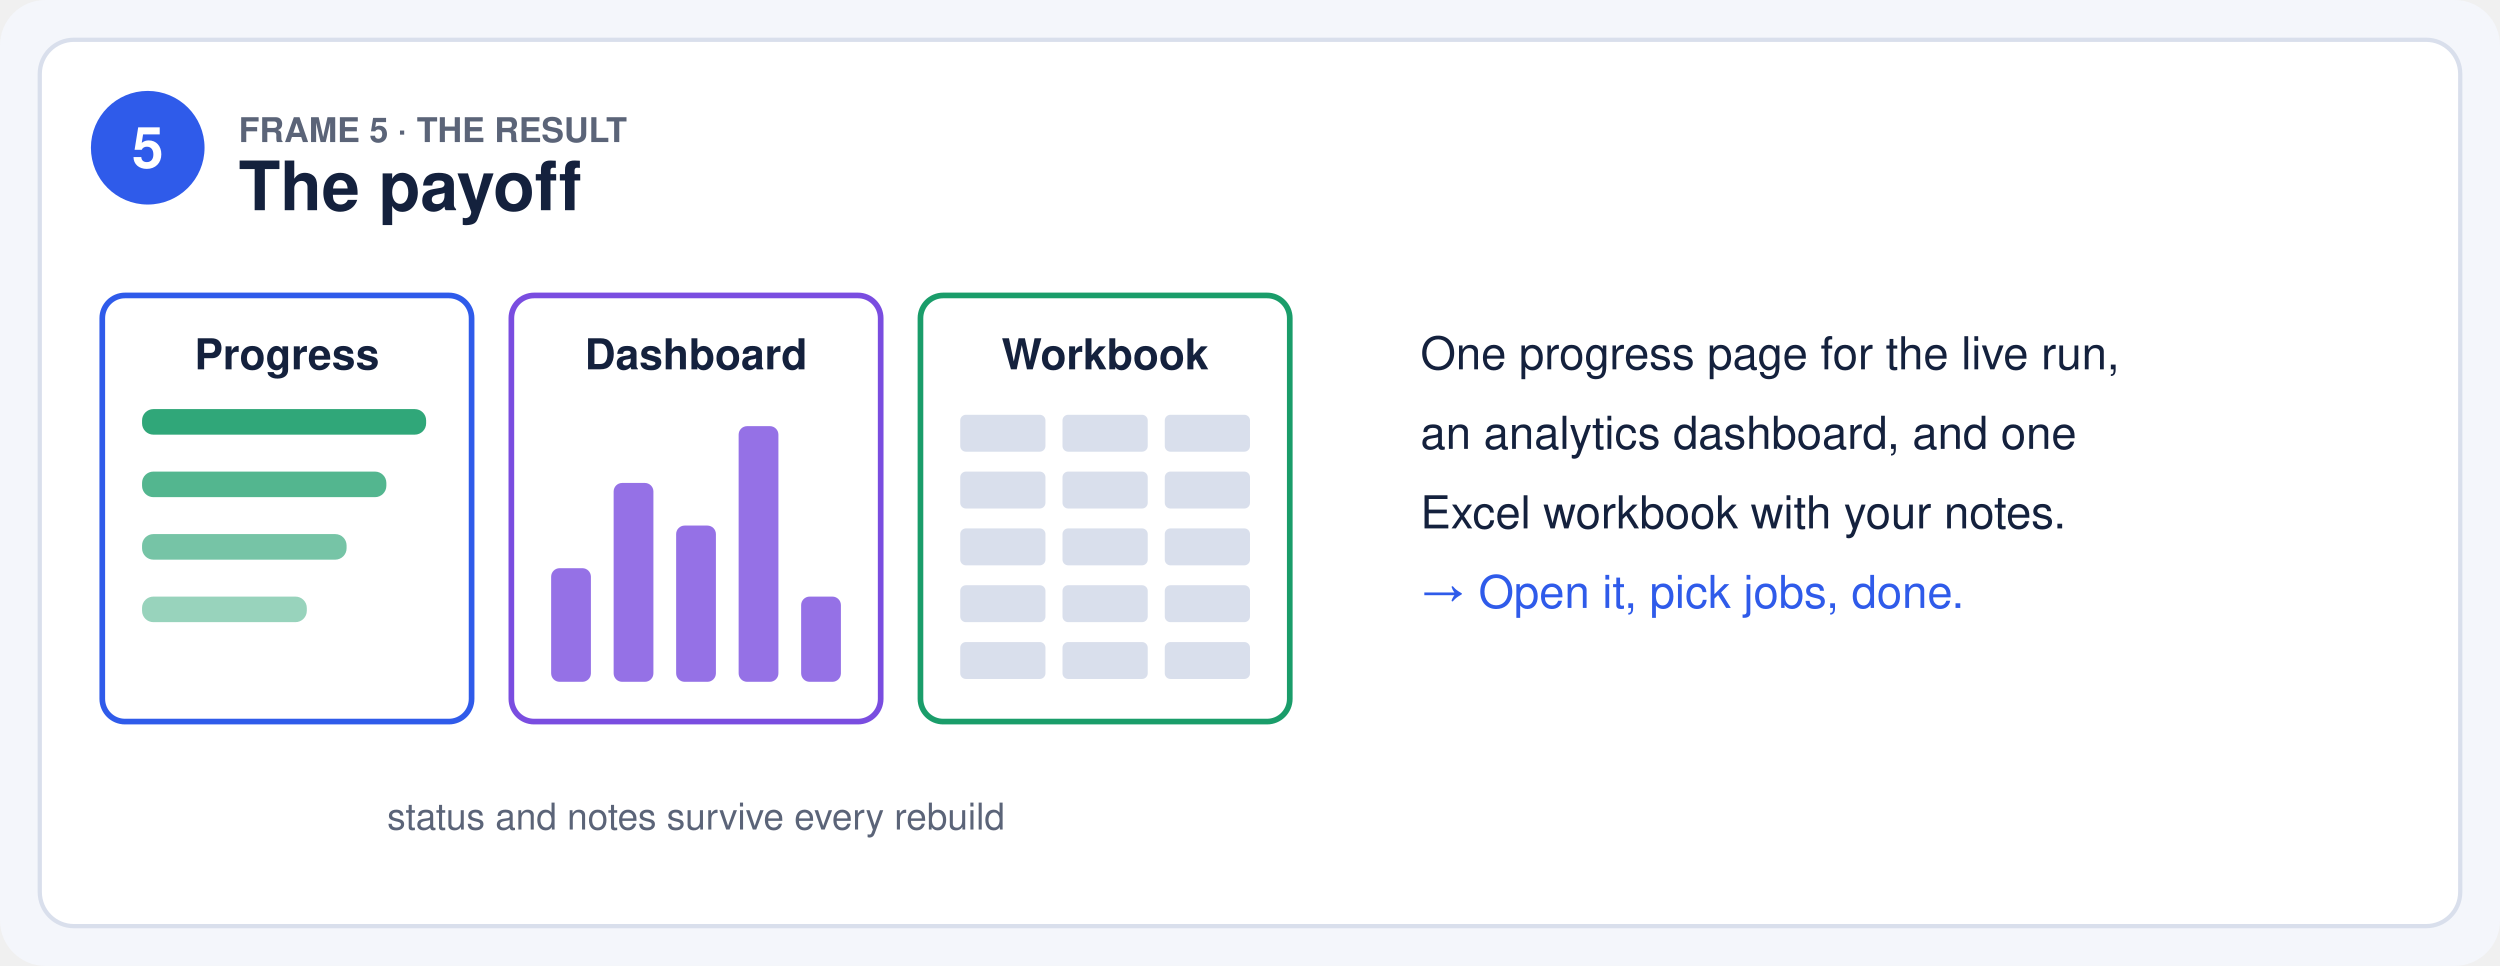
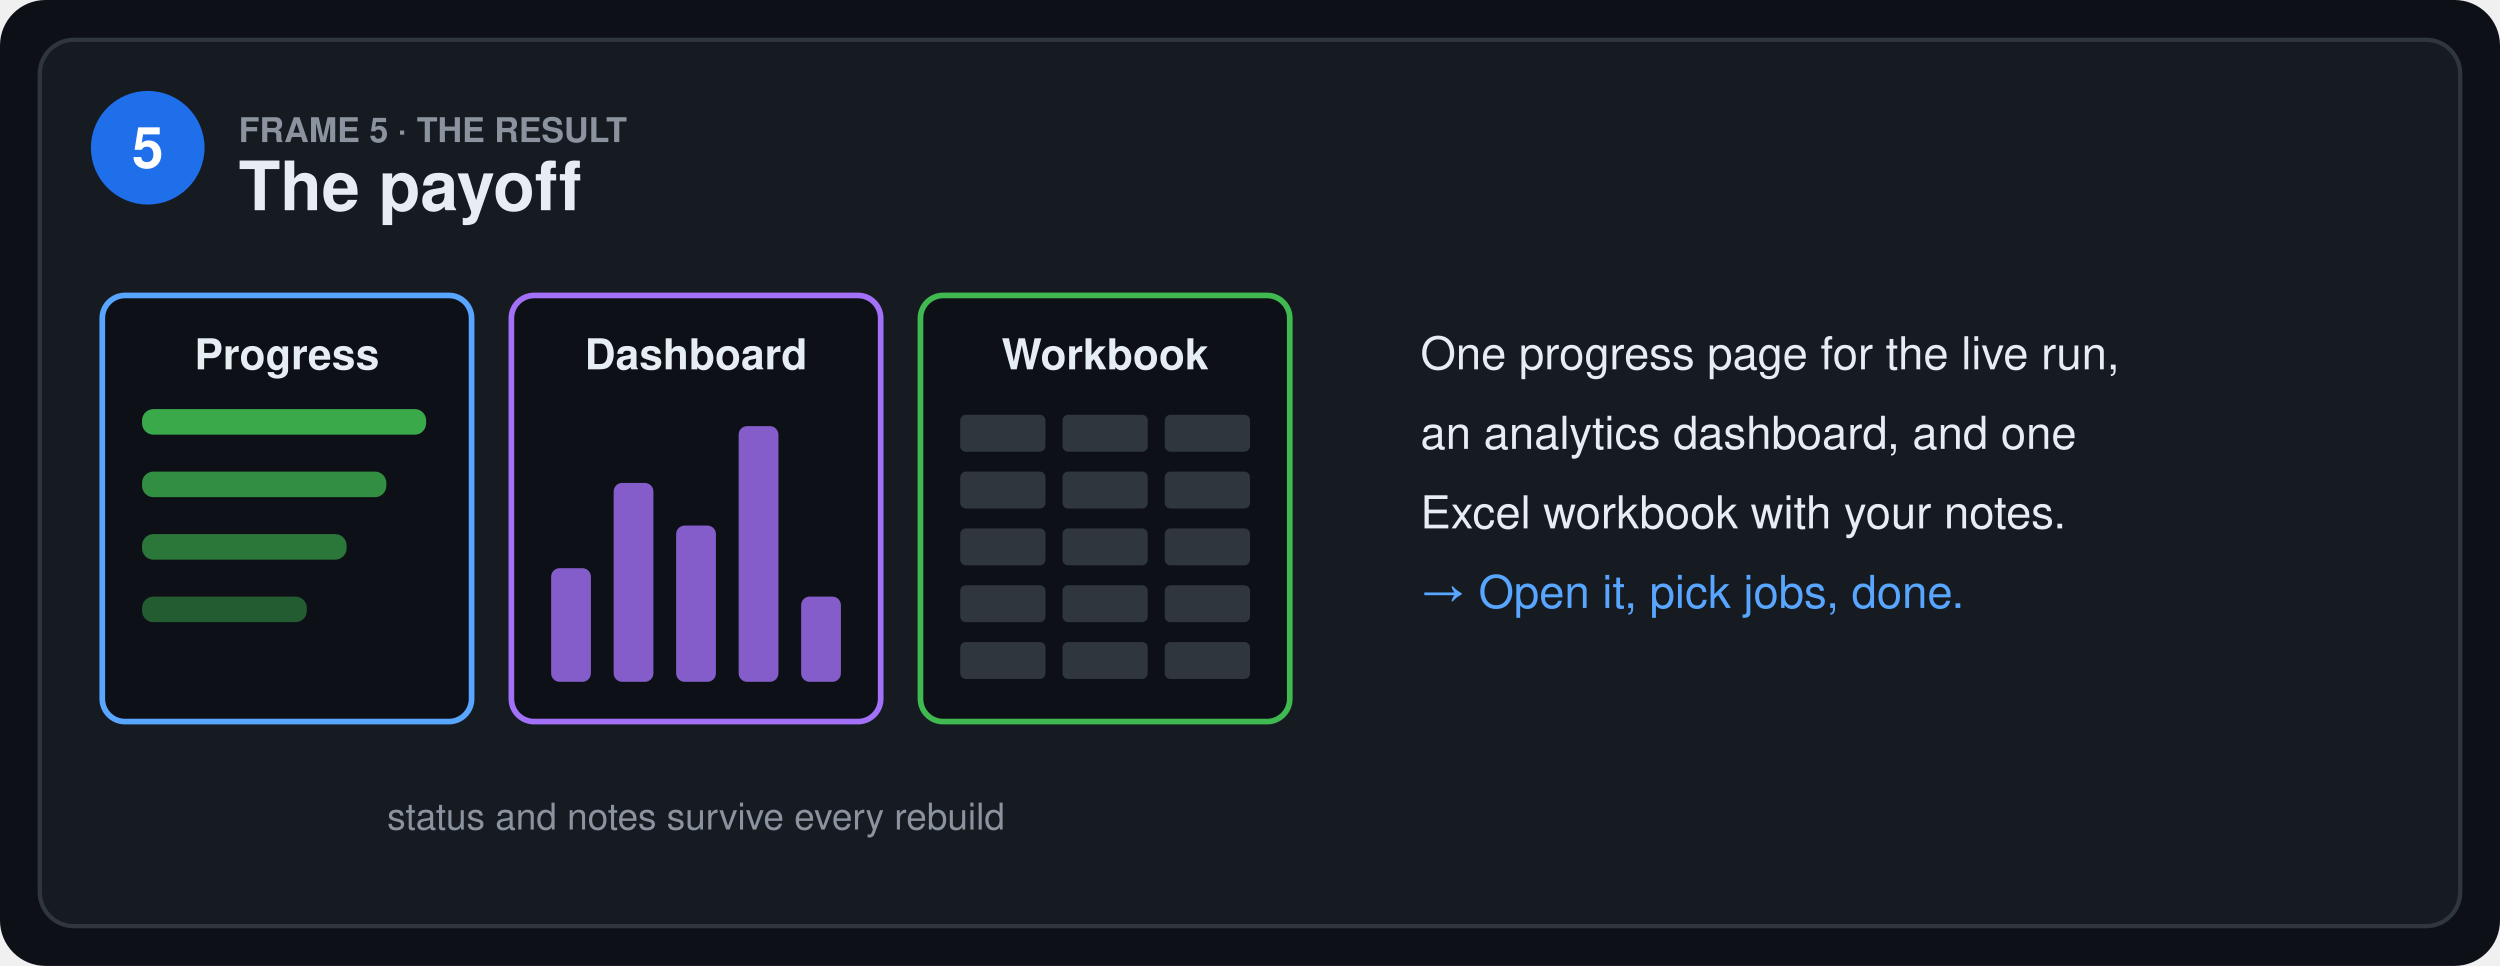
<svg xmlns="http://www.w3.org/2000/svg" viewBox="0 0 880 340" width="880" height="340" role="img" aria-label="Frame 5: The payoff">
-   <rect width="880" height="340" rx="16" fill="#f4f6fb" />
-   <rect x="14" y="14" width="852" height="312" rx="12" fill="#ffffff" stroke="#d9dfec" stroke-width="1.5" />
-   <circle cx="52" cy="52" r="20" fill="#2f5bea" />
+   <rect width="880" height="340" rx="16" fill="#0d1117" />
+   <rect x="14" y="14" width="852" height="312" rx="12" fill="#161b22" stroke="#30363d" stroke-width="1.5" />
+   <circle cx="52" cy="52" r="20" fill="#1f6feb" />
  <text x="52" y="59" font-size="20" fill="#fff" font-weight="700" text-anchor="middle" font-family="Segoe UI, Helvetica, Arial, sans-serif">5</text>
-   <text x="84" y="50" font-size="12" fill="#5b6478" font-weight="700" text-anchor="start" font-family="Segoe UI, Helvetica, Arial, sans-serif">FRAME 5  ·  THE RESULT</text>
-   <text x="84" y="74" font-size="24" fill="#14213d" font-weight="700" text-anchor="start" font-family="Segoe UI, Helvetica, Arial, sans-serif">The payoff</text>
-   <text x="500" y="130" font-size="16" fill="#14213d" font-weight="400" text-anchor="start" font-family="Segoe UI, Helvetica, Arial, sans-serif">One progress page for the live run,</text>
-   <text x="500" y="158" font-size="16" fill="#14213d" font-weight="400" text-anchor="start" font-family="Segoe UI, Helvetica, Arial, sans-serif">an analytics dashboard, and one</text>
-   <text x="500" y="186" font-size="16" fill="#14213d" font-weight="400" text-anchor="start" font-family="Segoe UI, Helvetica, Arial, sans-serif">Excel workbook with your notes.</text>
-   <text x="500" y="214" font-size="16" fill="#2f5bea" font-weight="400" text-anchor="start" font-family="Segoe UI, Helvetica, Arial, sans-serif">→ Open it, pick jobs, done.</text>
-   <rect x="36" y="104" width="130" height="150" rx="8" fill="#fff" stroke="#2f5bea" stroke-width="2" />
-   <text x="101" y="130" font-size="15" fill="#14213d" font-weight="700" text-anchor="middle" font-family="Segoe UI, Helvetica, Arial, sans-serif">Progress</text>
-   <rect x="50" y="144" width="100" height="9" rx="4" fill="#1a9d6a" opacity="0.9" />
-   <rect x="50" y="166" width="86" height="9" rx="4" fill="#1a9d6a" opacity="0.75" />
-   <rect x="50" y="188" width="72" height="9" rx="4" fill="#1a9d6a" opacity="0.6" />
-   <rect x="50" y="210" width="58" height="9" rx="4" fill="#1a9d6a" opacity="0.45" />
-   <rect x="180" y="104" width="130" height="150" rx="8" fill="#fff" stroke="#7a4de0" stroke-width="2" />
-   <text x="245" y="130" font-size="15" fill="#14213d" font-weight="700" text-anchor="middle" font-family="Segoe UI, Helvetica, Arial, sans-serif">Dashboard</text>
-   <rect x="194" y="200" width="14" height="40" rx="3" fill="#7a4de0" opacity="0.8" />
-   <rect x="216" y="170" width="14" height="70" rx="3" fill="#7a4de0" opacity="0.8" />
-   <rect x="238" y="185" width="14" height="55" rx="3" fill="#7a4de0" opacity="0.8" />
-   <rect x="260" y="150" width="14" height="90" rx="3" fill="#7a4de0" opacity="0.8" />
-   <rect x="282" y="210" width="14" height="30" rx="3" fill="#7a4de0" opacity="0.8" />
-   <rect x="324" y="104" width="130" height="150" rx="8" fill="#fff" stroke="#1a9d6a" stroke-width="2" />
-   <text x="389" y="130" font-size="15" fill="#14213d" font-weight="700" text-anchor="middle" font-family="Segoe UI, Helvetica, Arial, sans-serif">Workbook</text>
-   <rect x="338" y="146" width="30" height="13" rx="2" fill="#d9dfec" />
-   <rect x="374" y="146" width="30" height="13" rx="2" fill="#d9dfec" />
-   <rect x="410" y="146" width="30" height="13" rx="2" fill="#d9dfec" />
-   <rect x="338" y="166" width="30" height="13" rx="2" fill="#d9dfec" />
-   <rect x="374" y="166" width="30" height="13" rx="2" fill="#d9dfec" />
-   <rect x="410" y="166" width="30" height="13" rx="2" fill="#d9dfec" />
-   <rect x="338" y="186" width="30" height="13" rx="2" fill="#d9dfec" />
-   <rect x="374" y="186" width="30" height="13" rx="2" fill="#d9dfec" />
-   <rect x="410" y="186" width="30" height="13" rx="2" fill="#d9dfec" />
-   <rect x="338" y="206" width="30" height="13" rx="2" fill="#d9dfec" />
-   <rect x="374" y="206" width="30" height="13" rx="2" fill="#d9dfec" />
-   <rect x="410" y="206" width="30" height="13" rx="2" fill="#d9dfec" />
-   <rect x="338" y="226" width="30" height="13" rx="2" fill="#d9dfec" />
-   <rect x="374" y="226" width="30" height="13" rx="2" fill="#d9dfec" />
-   <rect x="410" y="226" width="30" height="13" rx="2" fill="#d9dfec" />
-   <text x="245" y="292" font-size="13" fill="#5b6478" font-weight="400" text-anchor="middle" font-family="Segoe UI, Helvetica, Arial, sans-serif">status and notes survive every rebuild</text>
+   <text x="84" y="50" font-size="12" fill="#8b949e" font-weight="700" text-anchor="start" font-family="Segoe UI, Helvetica, Arial, sans-serif">FRAME 5  ·  THE RESULT</text>
+   <text x="84" y="74" font-size="24" fill="#e6edf3" font-weight="700" text-anchor="start" font-family="Segoe UI, Helvetica, Arial, sans-serif">The payoff</text>
+   <text x="500" y="130" font-size="16" fill="#e6edf3" font-weight="400" text-anchor="start" font-family="Segoe UI, Helvetica, Arial, sans-serif">One progress page for the live run,</text>
+   <text x="500" y="158" font-size="16" fill="#e6edf3" font-weight="400" text-anchor="start" font-family="Segoe UI, Helvetica, Arial, sans-serif">an analytics dashboard, and one</text>
+   <text x="500" y="186" font-size="16" fill="#e6edf3" font-weight="400" text-anchor="start" font-family="Segoe UI, Helvetica, Arial, sans-serif">Excel workbook with your notes.</text>
+   <text x="500" y="214" font-size="16" fill="#58a6ff" font-weight="400" text-anchor="start" font-family="Segoe UI, Helvetica, Arial, sans-serif">→ Open it, pick jobs, done.</text>
+   <rect x="36" y="104" width="130" height="150" rx="8" fill="#0d1117" stroke="#58a6ff" stroke-width="2" />
+   <text x="101" y="130" font-size="15" fill="#e6edf3" font-weight="700" text-anchor="middle" font-family="Segoe UI, Helvetica, Arial, sans-serif">Progress</text>
+   <rect x="50" y="144" width="100" height="9" rx="4" fill="#3fb950" opacity="0.9" />
+   <rect x="50" y="166" width="86" height="9" rx="4" fill="#3fb950" opacity="0.75" />
+   <rect x="50" y="188" width="72" height="9" rx="4" fill="#3fb950" opacity="0.6" />
+   <rect x="50" y="210" width="58" height="9" rx="4" fill="#3fb950" opacity="0.45" />
+   <rect x="180" y="104" width="130" height="150" rx="8" fill="#0d1117" stroke="#a371f7" stroke-width="2" />
+   <text x="245" y="130" font-size="15" fill="#e6edf3" font-weight="700" text-anchor="middle" font-family="Segoe UI, Helvetica, Arial, sans-serif">Dashboard</text>
+   <rect x="194" y="200" width="14" height="40" rx="3" fill="#a371f7" opacity="0.8" />
+   <rect x="216" y="170" width="14" height="70" rx="3" fill="#a371f7" opacity="0.8" />
+   <rect x="238" y="185" width="14" height="55" rx="3" fill="#a371f7" opacity="0.8" />
+   <rect x="260" y="150" width="14" height="90" rx="3" fill="#a371f7" opacity="0.8" />
+   <rect x="282" y="210" width="14" height="30" rx="3" fill="#a371f7" opacity="0.8" />
+   <rect x="324" y="104" width="130" height="150" rx="8" fill="#0d1117" stroke="#3fb950" stroke-width="2" />
+   <text x="389" y="130" font-size="15" fill="#e6edf3" font-weight="700" text-anchor="middle" font-family="Segoe UI, Helvetica, Arial, sans-serif">Workbook</text>
+   <rect x="338" y="146" width="30" height="13" rx="2" fill="#30363d" />
+   <rect x="374" y="146" width="30" height="13" rx="2" fill="#30363d" />
+   <rect x="410" y="146" width="30" height="13" rx="2" fill="#30363d" />
+   <rect x="338" y="166" width="30" height="13" rx="2" fill="#30363d" />
+   <rect x="374" y="166" width="30" height="13" rx="2" fill="#30363d" />
+   <rect x="410" y="166" width="30" height="13" rx="2" fill="#30363d" />
+   <rect x="338" y="186" width="30" height="13" rx="2" fill="#30363d" />
+   <rect x="374" y="186" width="30" height="13" rx="2" fill="#30363d" />
+   <rect x="410" y="186" width="30" height="13" rx="2" fill="#30363d" />
+   <rect x="338" y="206" width="30" height="13" rx="2" fill="#30363d" />
+   <rect x="374" y="206" width="30" height="13" rx="2" fill="#30363d" />
+   <rect x="410" y="206" width="30" height="13" rx="2" fill="#30363d" />
+   <rect x="338" y="226" width="30" height="13" rx="2" fill="#30363d" />
+   <rect x="374" y="226" width="30" height="13" rx="2" fill="#30363d" />
+   <rect x="410" y="226" width="30" height="13" rx="2" fill="#30363d" />
+   <text x="245" y="292" font-size="13" fill="#8b949e" font-weight="400" text-anchor="middle" font-family="Segoe UI, Helvetica, Arial, sans-serif">status and notes survive every rebuild</text>
</svg>
